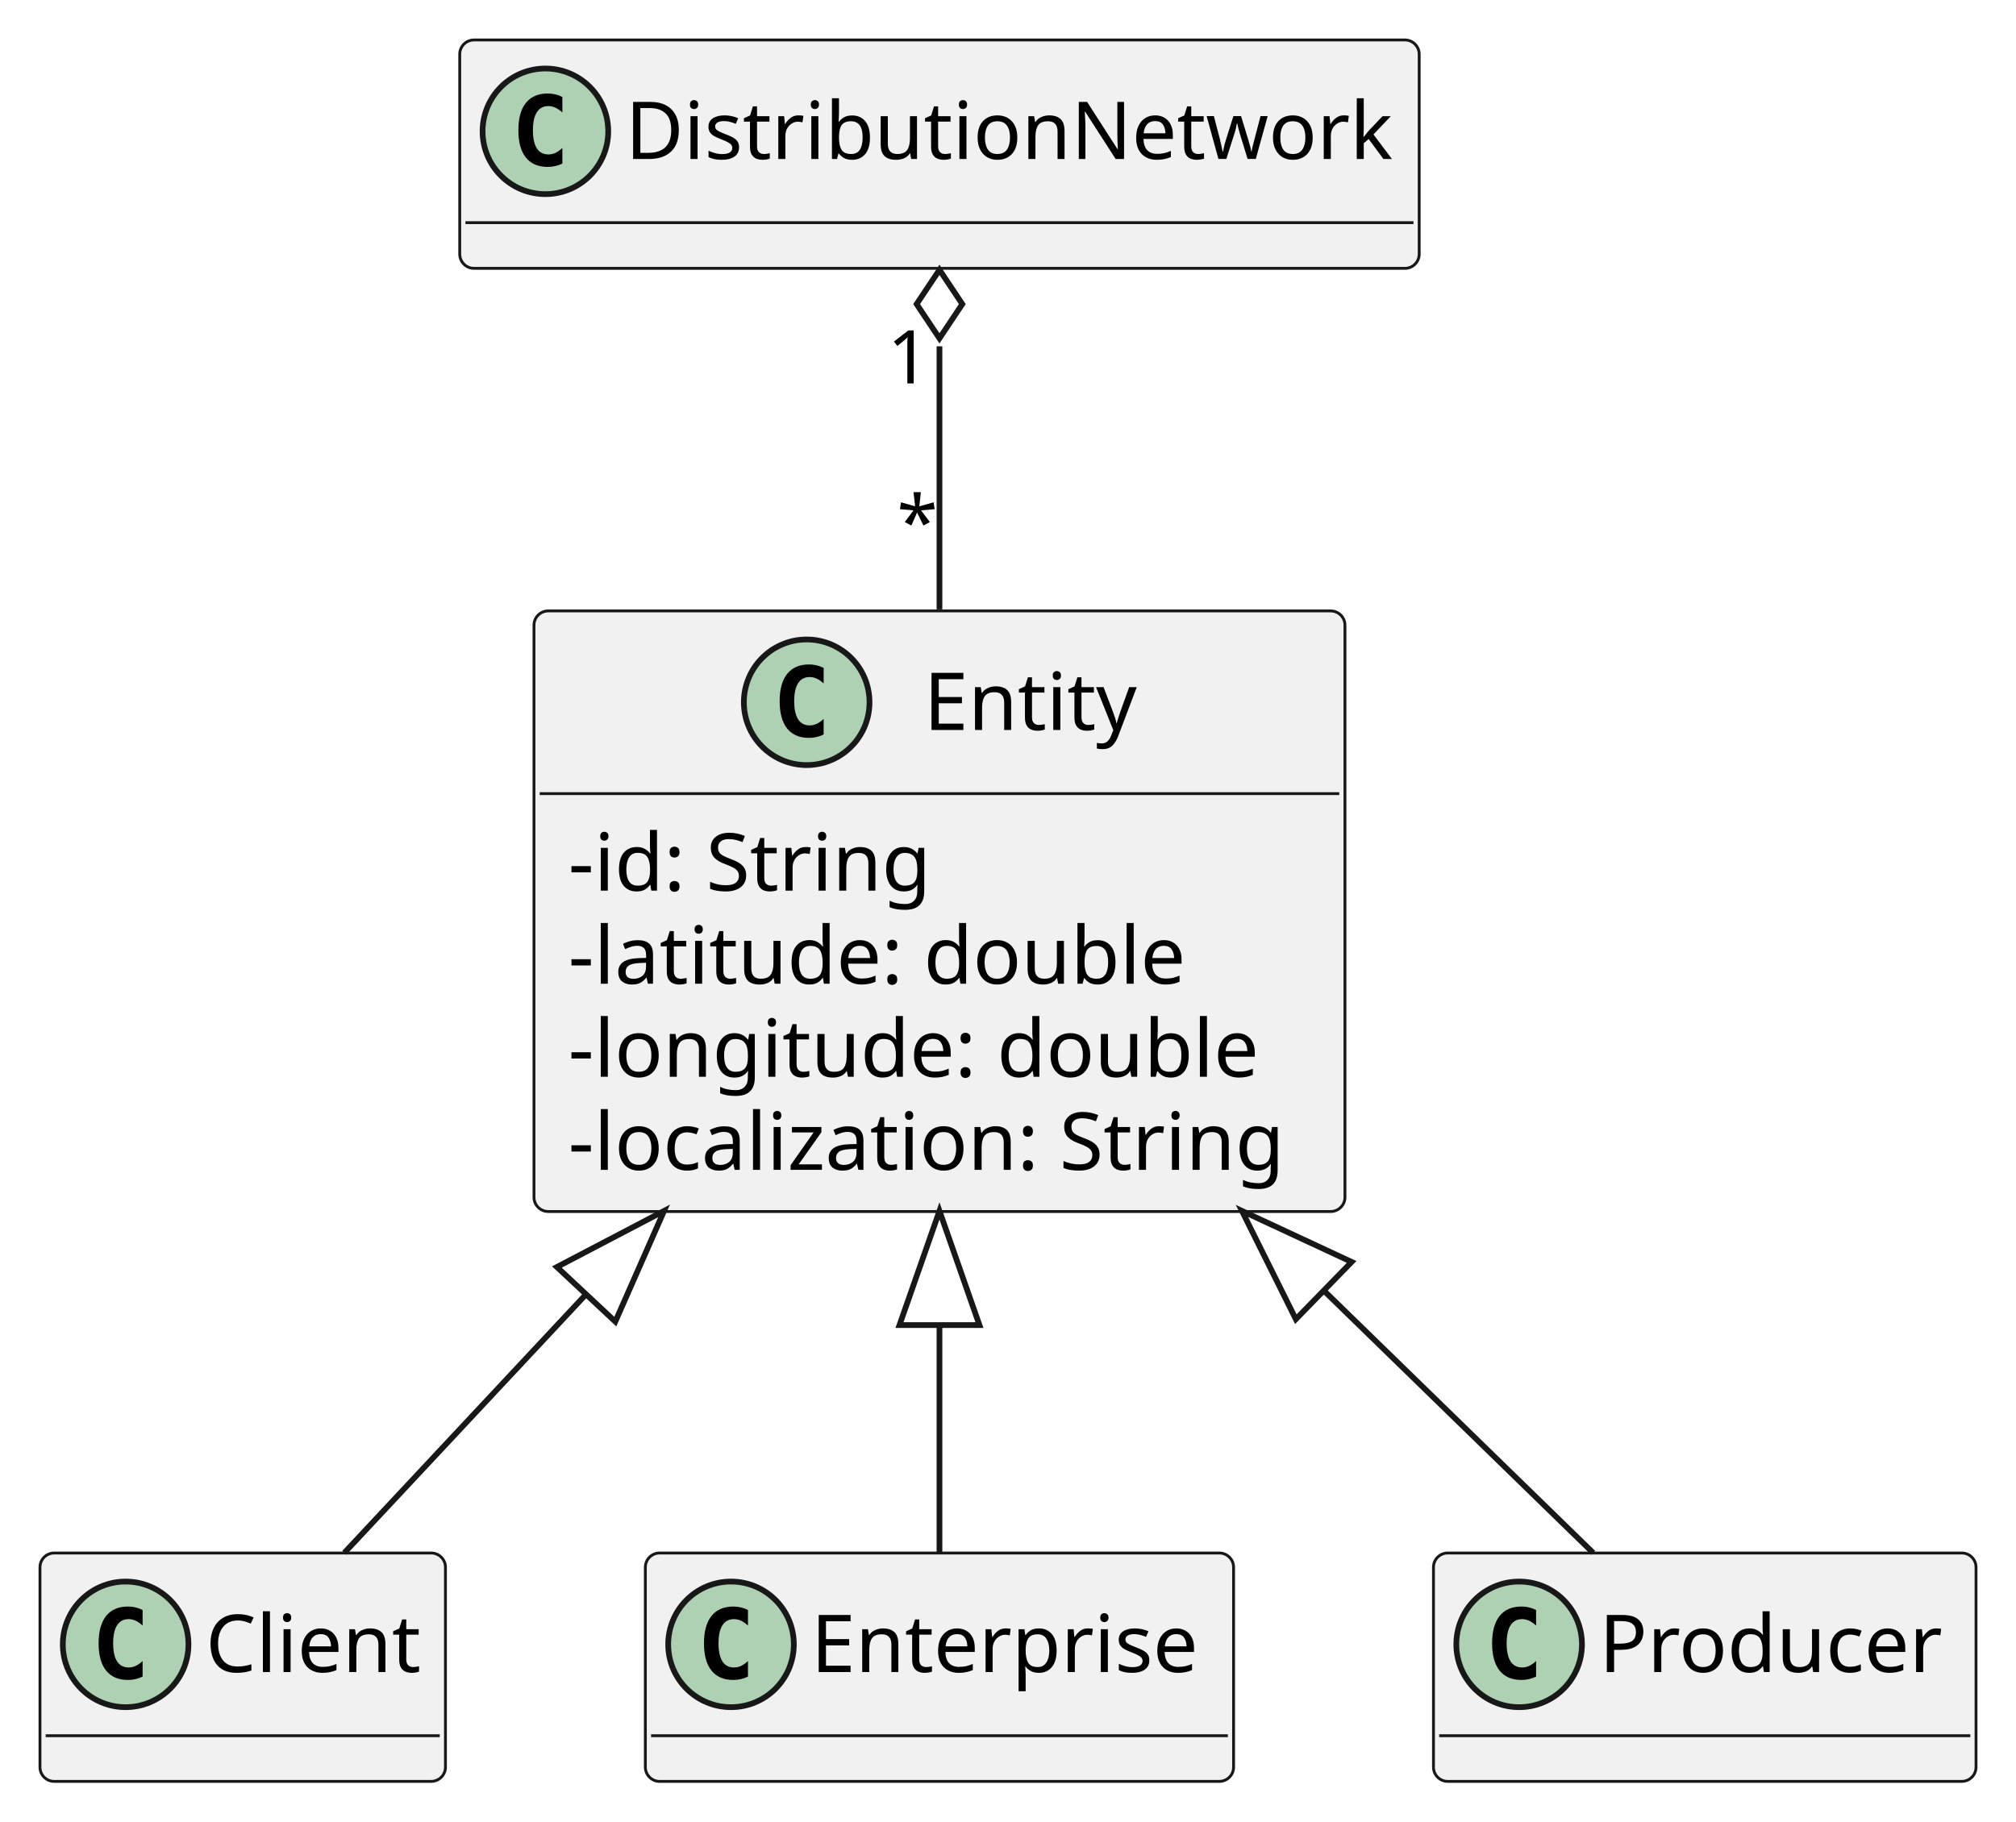
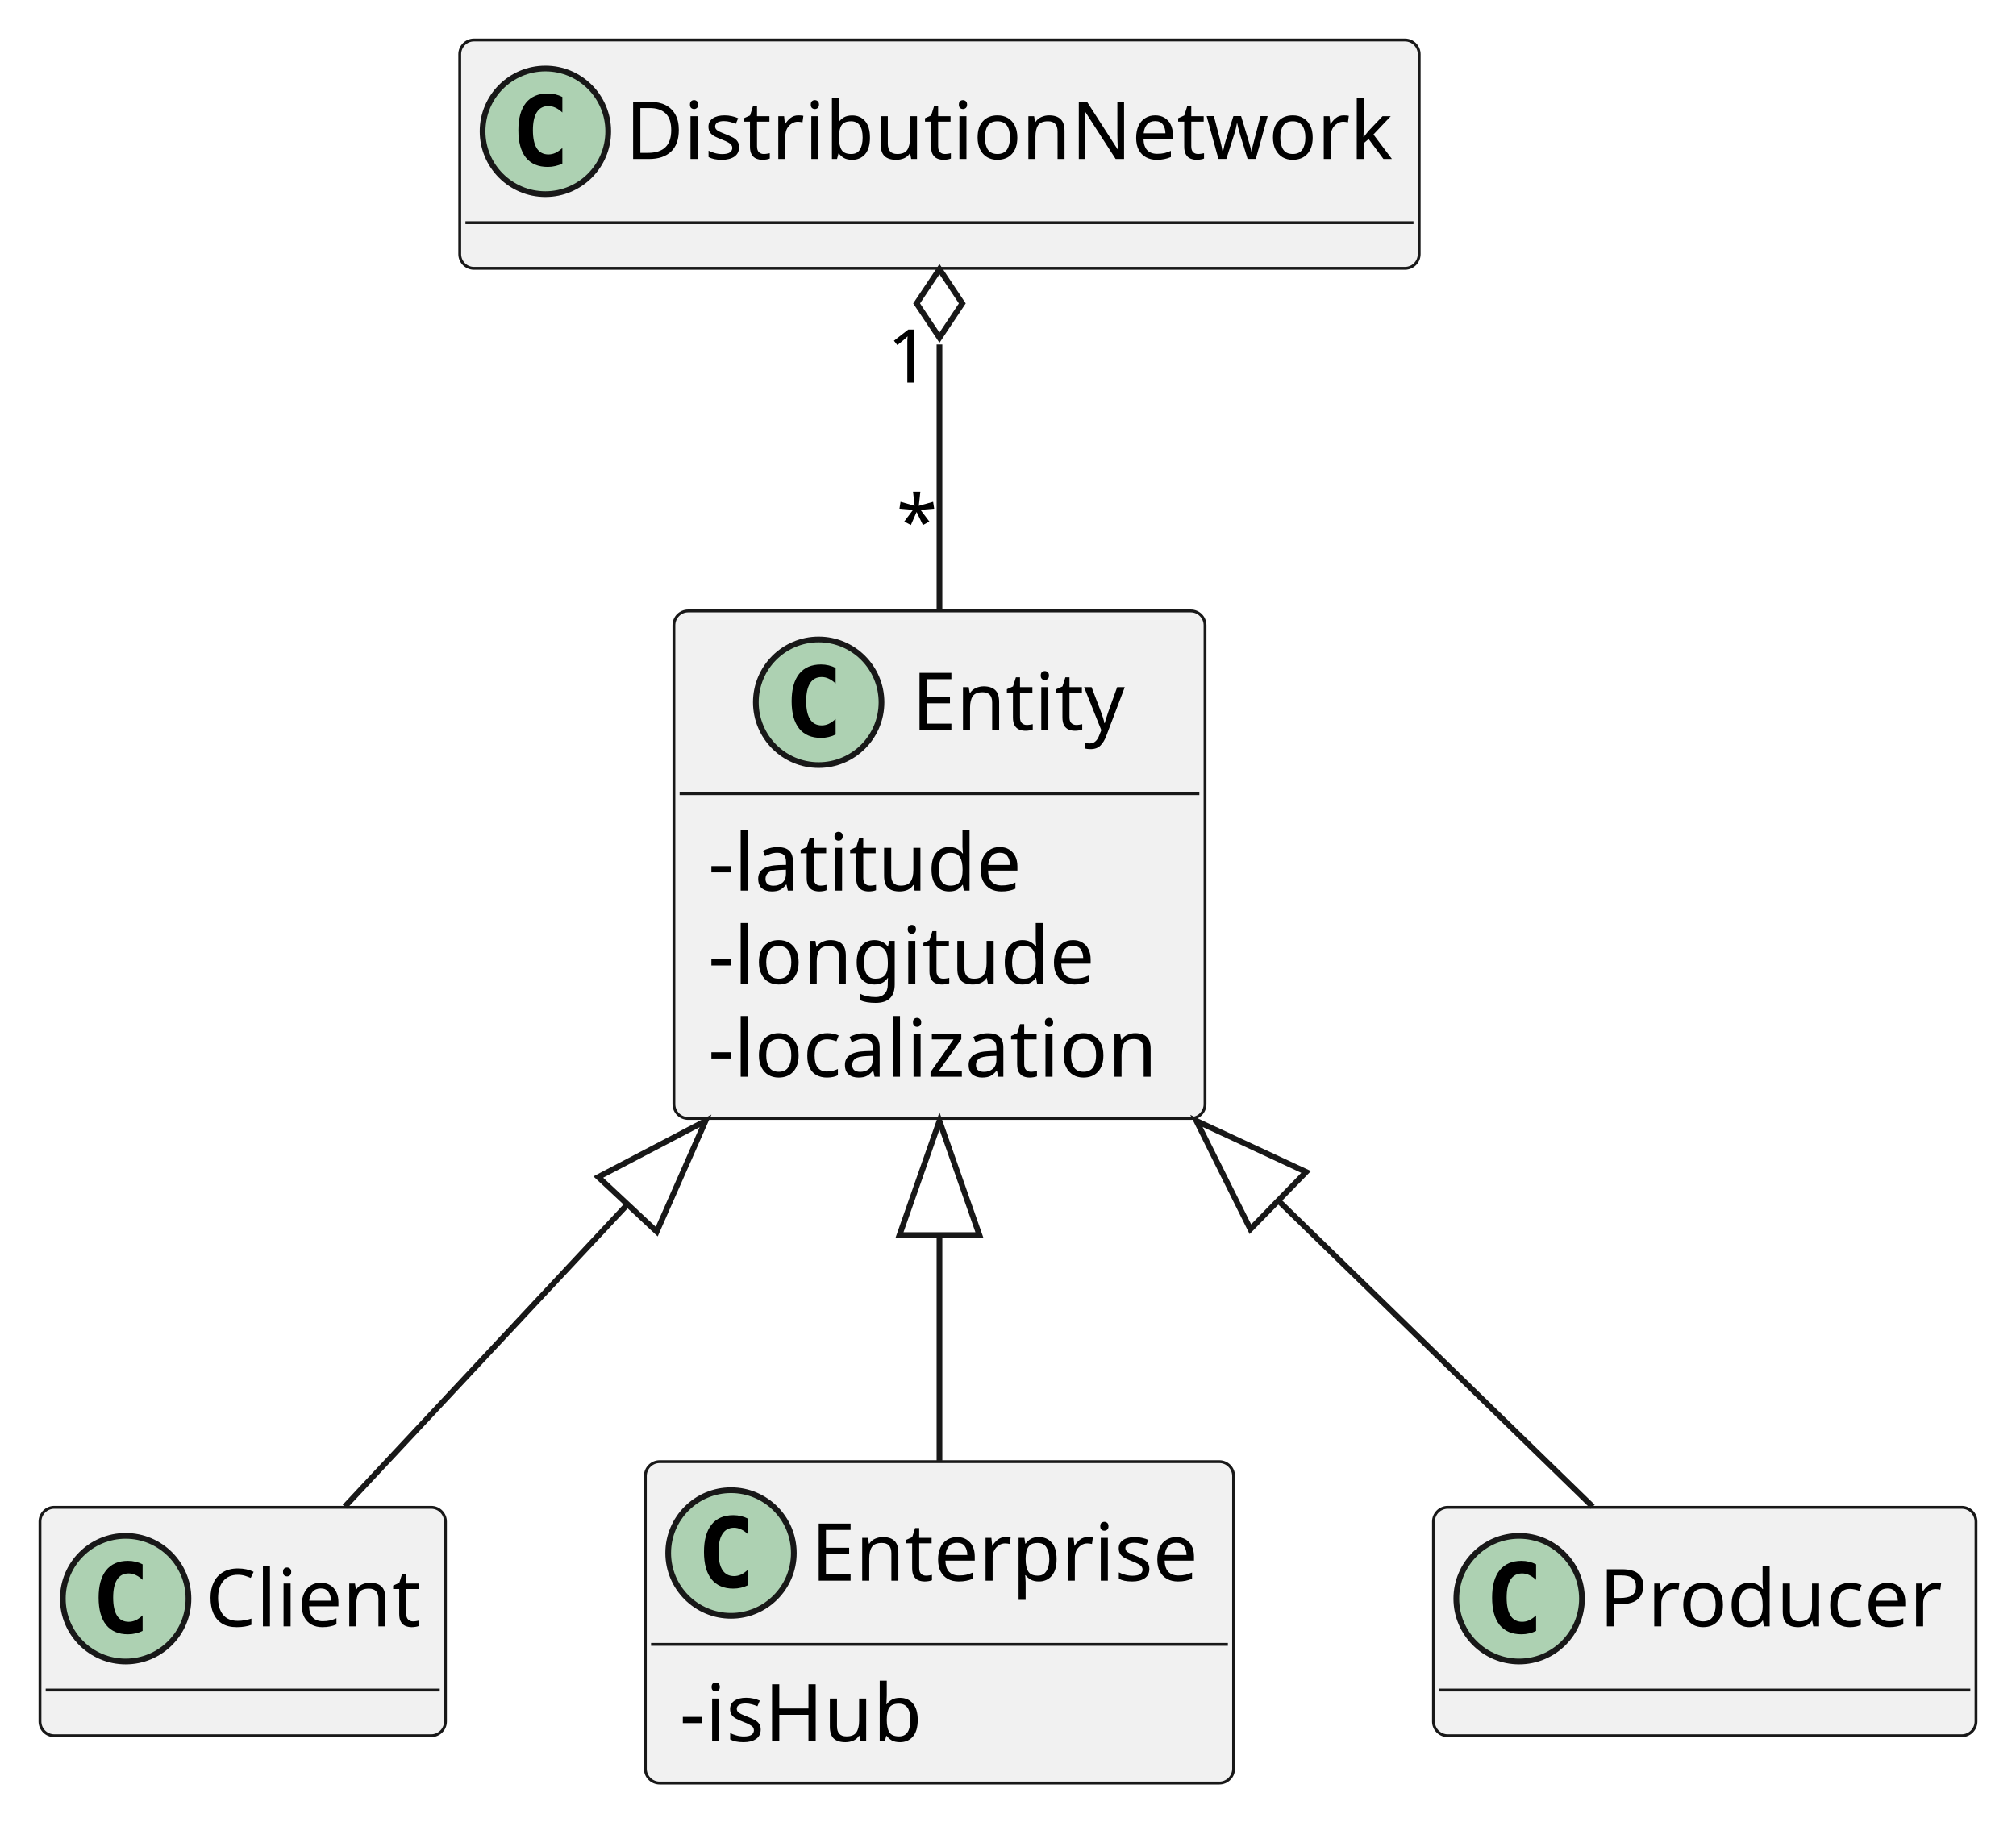
<svg xmlns="http://www.w3.org/2000/svg" contentStyleType="text/css" height="319px" preserveAspectRatio="none" style="width:353px;height:319px;background:#FFFFFF;" version="1.1" viewBox="0 0 353 319" width="353px" zoomAndPan="magnify">
  <defs />
  <g>
    <g id="elem_Entity">
-       <rect codeLine="5" fill="#F1F1F1" height="105.188" id="Entity" rx="2.5" ry="2.5" style="stroke:#181818;stroke-width:0.5;" width="142" x="93.5" y="107" />
-       <ellipse cx="141.25" cy="123" fill="#ADD1B2" rx="11" ry="11" style="stroke:#181818;stroke-width:1.0;" />
-       <path d="M144.219,128.641 Q143.641,128.938 143,129.078 Q142.359,129.234 141.656,129.234 Q139.156,129.234 137.828,127.594 Q136.516,125.938 136.516,122.812 Q136.516,119.688 137.828,118.031 Q139.156,116.375 141.656,116.375 Q142.359,116.375 143,116.531 Q143.656,116.688 144.219,116.984 L144.219,119.703 Q143.594,119.125 143,118.859 Q142.406,118.578 141.781,118.578 Q140.438,118.578 139.75,119.656 Q139.062,120.719 139.062,122.812 Q139.062,124.906 139.75,125.984 Q140.438,127.047 141.781,127.047 Q142.406,127.047 143,126.781 Q143.594,126.5 144.219,125.922 L144.219,128.641 Z " fill="#000000" />
-       <text fill="#000000" font-family="sans-serif" font-size="14" lengthAdjust="spacing" textLength="38" x="161.75" y="127.847">Entity</text>
-       <line style="stroke:#181818;stroke-width:0.5;" x1="94.5" x2="234.5" y1="139" y2="139" />
-       <text fill="#000000" font-family="sans-serif" font-size="14" lengthAdjust="spacing" textLength="66" x="99.5" y="155.995">-id: String</text>
-       <text fill="#000000" font-family="sans-serif" font-size="14" lengthAdjust="spacing" textLength="113" x="99.5" y="172.292">-latitude: double</text>
-       <text fill="#000000" font-family="sans-serif" font-size="14" lengthAdjust="spacing" textLength="127" x="99.5" y="188.589">-longitude: double</text>
-       <text fill="#000000" font-family="sans-serif" font-size="14" lengthAdjust="spacing" textLength="130" x="99.5" y="204.886">-localization: String</text>
+       <rect codeLine="5" fill="#F1F1F1" height="88.891" id="Entity" rx="2.5" ry="2.5" style="stroke:#181818;stroke-width:0.5;" width="93" x="118" y="107" />
+       <ellipse cx="143.35" cy="123" fill="#ADD1B2" rx="11" ry="11" style="stroke:#181818;stroke-width:1.0;" />
+       <path d="M146.319,128.641 Q145.741,128.938 145.1,129.078 Q144.459,129.234 143.756,129.234 Q141.256,129.234 139.928,127.594 Q138.616,125.938 138.616,122.812 Q138.616,119.688 139.928,118.031 Q141.256,116.375 143.756,116.375 Q144.459,116.375 145.1,116.531 Q145.756,116.688 146.319,116.984 L146.319,119.703 Q145.694,119.125 145.1,118.859 Q144.506,118.578 143.881,118.578 Q142.537,118.578 141.85,119.656 Q141.162,120.719 141.162,122.812 Q141.162,124.906 141.85,125.984 Q142.537,127.047 143.881,127.047 Q144.506,127.047 145.1,126.781 Q145.694,126.5 146.319,125.922 L146.319,128.641 Z " fill="#000000" />
+       <text fill="#000000" font-family="sans-serif" font-size="14" lengthAdjust="spacing" textLength="38" x="159.65" y="127.847">Entity</text>
+       <line style="stroke:#181818;stroke-width:0.5;" x1="119" x2="210" y1="139" y2="139" />
+       <text fill="#000000" font-family="sans-serif" font-size="14" lengthAdjust="spacing" textLength="56" x="124" y="155.995">-latitude</text>
+       <text fill="#000000" font-family="sans-serif" font-size="14" lengthAdjust="spacing" textLength="70" x="124" y="172.292">-longitude</text>
+       <text fill="#000000" font-family="sans-serif" font-size="14" lengthAdjust="spacing" textLength="81" x="124" y="188.589">-localization</text>
    </g>
    <g id="elem_Client">
-       <rect codeLine="12" fill="#F1F1F1" height="40" id="Client" rx="2.5" ry="2.5" style="stroke:#181818;stroke-width:0.5;" width="71" x="7" y="272" />
-       <ellipse cx="22" cy="288" fill="#ADD1B2" rx="11" ry="11" style="stroke:#181818;stroke-width:1.0;" />
-       <path d="M24.969,293.641 Q24.391,293.938 23.75,294.078 Q23.109,294.234 22.406,294.234 Q19.906,294.234 18.578,292.594 Q17.266,290.938 17.266,287.812 Q17.266,284.688 18.578,283.031 Q19.906,281.375 22.406,281.375 Q23.109,281.375 23.75,281.531 Q24.406,281.688 24.969,281.984 L24.969,284.703 Q24.344,284.125 23.75,283.859 Q23.156,283.578 22.531,283.578 Q21.188,283.578 20.5,284.656 Q19.812,285.719 19.812,287.812 Q19.812,289.906 20.5,290.984 Q21.188,292.047 22.531,292.047 Q23.156,292.047 23.75,291.781 Q24.344,291.5 24.969,290.922 L24.969,293.641 Z " fill="#000000" />
-       <text fill="#000000" font-family="sans-serif" font-size="14" lengthAdjust="spacing" textLength="39" x="36" y="292.847">Client</text>
-       <line style="stroke:#181818;stroke-width:0.5;" x1="8" x2="77" y1="304" y2="304" />
+       <rect codeLine="11" fill="#F1F1F1" height="40" id="Client" rx="2.5" ry="2.5" style="stroke:#181818;stroke-width:0.5;" width="71" x="7" y="264" />
+       <ellipse cx="22" cy="280" fill="#ADD1B2" rx="11" ry="11" style="stroke:#181818;stroke-width:1.0;" />
+       <path d="M24.969,285.641 Q24.391,285.938 23.75,286.078 Q23.109,286.234 22.406,286.234 Q19.906,286.234 18.578,284.594 Q17.266,282.938 17.266,279.812 Q17.266,276.688 18.578,275.031 Q19.906,273.375 22.406,273.375 Q23.109,273.375 23.75,273.531 Q24.406,273.688 24.969,273.984 L24.969,276.703 Q24.344,276.125 23.75,275.859 Q23.156,275.578 22.531,275.578 Q21.188,275.578 20.5,276.656 Q19.812,277.719 19.812,279.812 Q19.812,281.906 20.5,282.984 Q21.188,284.047 22.531,284.047 Q23.156,284.047 23.75,283.781 Q24.344,283.5 24.969,282.922 L24.969,285.641 Z " fill="#000000" />
+       <text fill="#000000" font-family="sans-serif" font-size="14" lengthAdjust="spacing" textLength="39" x="36" y="284.847">Client</text>
+       <line style="stroke:#181818;stroke-width:0.5;" x1="8" x2="77" y1="296" y2="296" />
    </g>
    <g id="elem_Enterprise">
-       <rect codeLine="13" fill="#F1F1F1" height="40" id="Enterprise" rx="2.5" ry="2.5" style="stroke:#181818;stroke-width:0.5;" width="103" x="113" y="272" />
-       <ellipse cx="128" cy="288" fill="#ADD1B2" rx="11" ry="11" style="stroke:#181818;stroke-width:1.0;" />
-       <path d="M130.969,293.641 Q130.391,293.938 129.75,294.078 Q129.109,294.234 128.406,294.234 Q125.906,294.234 124.578,292.594 Q123.266,290.938 123.266,287.812 Q123.266,284.688 124.578,283.031 Q125.906,281.375 128.406,281.375 Q129.109,281.375 129.75,281.531 Q130.406,281.688 130.969,281.984 L130.969,284.703 Q130.344,284.125 129.75,283.859 Q129.156,283.578 128.531,283.578 Q127.188,283.578 126.5,284.656 Q125.812,285.719 125.812,287.812 Q125.812,289.906 126.5,290.984 Q127.188,292.047 128.531,292.047 Q129.156,292.047 129.75,291.781 Q130.344,291.5 130.969,290.922 L130.969,293.641 Z " fill="#000000" />
-       <text fill="#000000" font-family="sans-serif" font-size="14" lengthAdjust="spacing" textLength="71" x="142" y="292.847">Enterprise</text>
-       <line style="stroke:#181818;stroke-width:0.5;" x1="114" x2="215" y1="304" y2="304" />
+       <rect codeLine="12" fill="#F1F1F1" height="56.297" id="Enterprise" rx="2.5" ry="2.5" style="stroke:#181818;stroke-width:0.5;" width="103" x="113" y="256" />
+       <ellipse cx="128" cy="272" fill="#ADD1B2" rx="11" ry="11" style="stroke:#181818;stroke-width:1.0;" />
+       <path d="M130.969,277.641 Q130.391,277.938 129.75,278.078 Q129.109,278.234 128.406,278.234 Q125.906,278.234 124.578,276.594 Q123.266,274.938 123.266,271.812 Q123.266,268.688 124.578,267.031 Q125.906,265.375 128.406,265.375 Q129.109,265.375 129.75,265.531 Q130.406,265.688 130.969,265.984 L130.969,268.703 Q130.344,268.125 129.75,267.859 Q129.156,267.578 128.531,267.578 Q127.188,267.578 126.5,268.656 Q125.812,269.719 125.812,271.812 Q125.812,273.906 126.5,274.984 Q127.188,276.047 128.531,276.047 Q129.156,276.047 129.75,275.781 Q130.344,275.5 130.969,274.922 L130.969,277.641 Z " fill="#000000" />
+       <text fill="#000000" font-family="sans-serif" font-size="14" lengthAdjust="spacing" textLength="71" x="142" y="276.847">Enterprise</text>
+       <line style="stroke:#181818;stroke-width:0.5;" x1="114" x2="215" y1="288" y2="288" />
+       <text fill="#000000" font-family="sans-serif" font-size="14" lengthAdjust="spacing" textLength="44" x="119" y="304.995">-isHub</text>
    </g>
    <g id="elem_Producer">
-       <rect codeLine="14" fill="#F1F1F1" height="40" id="Producer" rx="2.5" ry="2.5" style="stroke:#181818;stroke-width:0.5;" width="95" x="251" y="272" />
-       <ellipse cx="266" cy="288" fill="#ADD1B2" rx="11" ry="11" style="stroke:#181818;stroke-width:1.0;" />
-       <path d="M268.969,293.641 Q268.391,293.938 267.75,294.078 Q267.109,294.234 266.406,294.234 Q263.906,294.234 262.578,292.594 Q261.266,290.938 261.266,287.812 Q261.266,284.688 262.578,283.031 Q263.906,281.375 266.406,281.375 Q267.109,281.375 267.75,281.531 Q268.406,281.688 268.969,281.984 L268.969,284.703 Q268.344,284.125 267.75,283.859 Q267.156,283.578 266.531,283.578 Q265.188,283.578 264.5,284.656 Q263.812,285.719 263.812,287.812 Q263.812,289.906 264.5,290.984 Q265.188,292.047 266.531,292.047 Q267.156,292.047 267.75,291.781 Q268.344,291.5 268.969,290.922 L268.969,293.641 Z " fill="#000000" />
-       <text fill="#000000" font-family="sans-serif" font-size="14" lengthAdjust="spacing" textLength="63" x="280" y="292.847">Producer</text>
-       <line style="stroke:#181818;stroke-width:0.5;" x1="252" x2="345" y1="304" y2="304" />
+       <rect codeLine="15" fill="#F1F1F1" height="40" id="Producer" rx="2.5" ry="2.5" style="stroke:#181818;stroke-width:0.5;" width="95" x="251" y="264" />
+       <ellipse cx="266" cy="280" fill="#ADD1B2" rx="11" ry="11" style="stroke:#181818;stroke-width:1.0;" />
+       <path d="M268.969,285.641 Q268.391,285.938 267.75,286.078 Q267.109,286.234 266.406,286.234 Q263.906,286.234 262.578,284.594 Q261.266,282.938 261.266,279.812 Q261.266,276.688 262.578,275.031 Q263.906,273.375 266.406,273.375 Q267.109,273.375 267.75,273.531 Q268.406,273.688 268.969,273.984 L268.969,276.703 Q268.344,276.125 267.75,275.859 Q267.156,275.578 266.531,275.578 Q265.188,275.578 264.5,276.656 Q263.812,277.719 263.812,279.812 Q263.812,281.906 264.5,282.984 Q265.188,284.047 266.531,284.047 Q267.156,284.047 267.75,283.781 Q268.344,283.5 268.969,282.922 L268.969,285.641 Z " fill="#000000" />
+       <text fill="#000000" font-family="sans-serif" font-size="14" lengthAdjust="spacing" textLength="63" x="280" y="284.847">Producer</text>
+       <line style="stroke:#181818;stroke-width:0.5;" x1="252" x2="345" y1="296" y2="296" />
    </g>
    <g id="elem_DistributionNetwork">
-       <rect codeLine="20" fill="#F1F1F1" height="40" id="DistributionNetwork" rx="2.5" ry="2.5" style="stroke:#181818;stroke-width:0.5;" width="168" x="80.5" y="7" />
+       <rect codeLine="21" fill="#F1F1F1" height="40" id="DistributionNetwork" rx="2.5" ry="2.5" style="stroke:#181818;stroke-width:0.5;" width="168" x="80.5" y="7" />
      <ellipse cx="95.5" cy="23" fill="#ADD1B2" rx="11" ry="11" style="stroke:#181818;stroke-width:1.0;" />
      <path d="M98.469,28.641 Q97.891,28.938 97.25,29.078 Q96.609,29.234 95.906,29.234 Q93.406,29.234 92.078,27.594 Q90.766,25.938 90.766,22.812 Q90.766,19.688 92.078,18.031 Q93.406,16.375 95.906,16.375 Q96.609,16.375 97.25,16.531 Q97.906,16.688 98.469,16.984 L98.469,19.703 Q97.844,19.125 97.25,18.859 Q96.656,18.578 96.031,18.578 Q94.688,18.578 94,19.656 Q93.312,20.719 93.312,22.812 Q93.312,24.906 94,25.984 Q94.688,27.047 96.031,27.047 Q96.656,27.047 97.25,26.781 Q97.844,26.5 98.469,25.922 L98.469,28.641 Z " fill="#000000" />
      <text fill="#000000" font-family="sans-serif" font-size="14" lengthAdjust="spacing" textLength="136" x="109.5" y="27.847">DistributionNetwork</text>
      <line style="stroke:#181818;stroke-width:0.5;" x1="81.5" x2="247.5" y1="39" y2="39" />
    </g>
    <g id="link_Entity_Client">
-       <path codeLine="16" d="M102.46,226.86 C86.99,243.41 71.6,259.87 60.29,271.97 " fill="none" id="Entity-backto-Client" style="stroke:#181818;stroke-width:1.0;" />
-       <polygon fill="none" points="97.51,221.91,116.28,212.08,107.74,231.47,97.51,221.91" style="stroke:#181818;stroke-width:1.0;" />
+       <path codeLine="17" d="M109.84,210.97 C92.02,230.03 73.47,249.87 60.37,263.89 " fill="none" id="Entity-backto-Client" style="stroke:#181818;stroke-width:1.0;" />
+       <polygon fill="none" points="104.76,206.15,123.54,196.32,114.99,215.71,104.76,206.15" style="stroke:#181818;stroke-width:1.0;" />
    </g>
    <g id="link_Entity_Enterprise">
-       <path codeLine="17" d="M164.5,232.15 C164.5,246.87 164.5,261.16 164.5,271.97 " fill="none" id="Entity-backto-Enterprise" style="stroke:#181818;stroke-width:1.0;" />
-       <polygon fill="none" points="157.5,232.08,164.5,212.08,171.5,232.08,157.5,232.08" style="stroke:#181818;stroke-width:1.0;" />
+       <path codeLine="18" d="M164.5,216.36 C164.5,230.28 164.5,244.28 164.5,255.84 " fill="none" id="Entity-backto-Enterprise" style="stroke:#181818;stroke-width:1.0;" />
+       <polygon fill="none" points="157.5,216.32,164.5,196.32,171.5,216.32,157.5,216.32" style="stroke:#181818;stroke-width:1.0;" />
    </g>
    <g id="link_Entity_Producer">
-       <path codeLine="18" d="M231.86,226.1 C249.12,242.91 266.35,259.69 278.96,271.97 " fill="none" id="Entity-backto-Producer" style="stroke:#181818;stroke-width:1.0;" />
-       <polygon fill="none" points="226.9,231.05,217.46,212.08,236.67,221.02,226.9,231.05" style="stroke:#181818;stroke-width:1.0;" />
+       <path codeLine="19" d="M223.96,210.41 C243.71,229.64 264.34,249.73 278.88,263.89 " fill="none" id="Entity-backto-Producer" style="stroke:#181818;stroke-width:1.0;" />
+       <polygon fill="none" points="218.94,215.29,209.49,196.32,228.7,205.26,218.94,215.29" style="stroke:#181818;stroke-width:1.0;" />
    </g>
    <g id="link_DistributionNetwork_Entity">
-       <path codeLine="22" d="M164.5,60.65 C164.5,74.59 164.5,91.19 164.5,106.73 " fill="none" id="DistributionNetwork-backto-Entity" style="stroke:#181818;stroke-width:1.0;" />
-       <polygon fill="none" points="164.5,47.26,160.5,53.26,164.5,59.26,168.5,53.26,164.5,47.26" style="stroke:#181818;stroke-width:1.0;" />
-       <text fill="#000000" font-family="sans-serif" font-size="13" lengthAdjust="spacing" textLength="8" x="155.375" y="67.153">1</text>
-       <text fill="#000000" font-family="sans-serif" font-size="13" lengthAdjust="spacing" textLength="7" x="157.052" y="96.071">*</text>
+       <path codeLine="23" d="M164.5,60.33 C164.5,74.57 164.5,91.53 164.5,106.88 " fill="none" id="DistributionNetwork-backto-Entity" style="stroke:#181818;stroke-width:1.0;" />
+       <polygon fill="none" points="164.5,47.14,160.5,53.14,164.5,59.14,168.5,53.14,164.5,47.14" style="stroke:#181818;stroke-width:1.0;" />
+       <text fill="#000000" font-family="sans-serif" font-size="13" lengthAdjust="spacing" textLength="8" x="155.375" y="66.999">1</text>
+       <text fill="#000000" font-family="sans-serif" font-size="13" lengthAdjust="spacing" textLength="7" x="156.964" y="95.985">*</text>
    </g>
  </g>
</svg>
